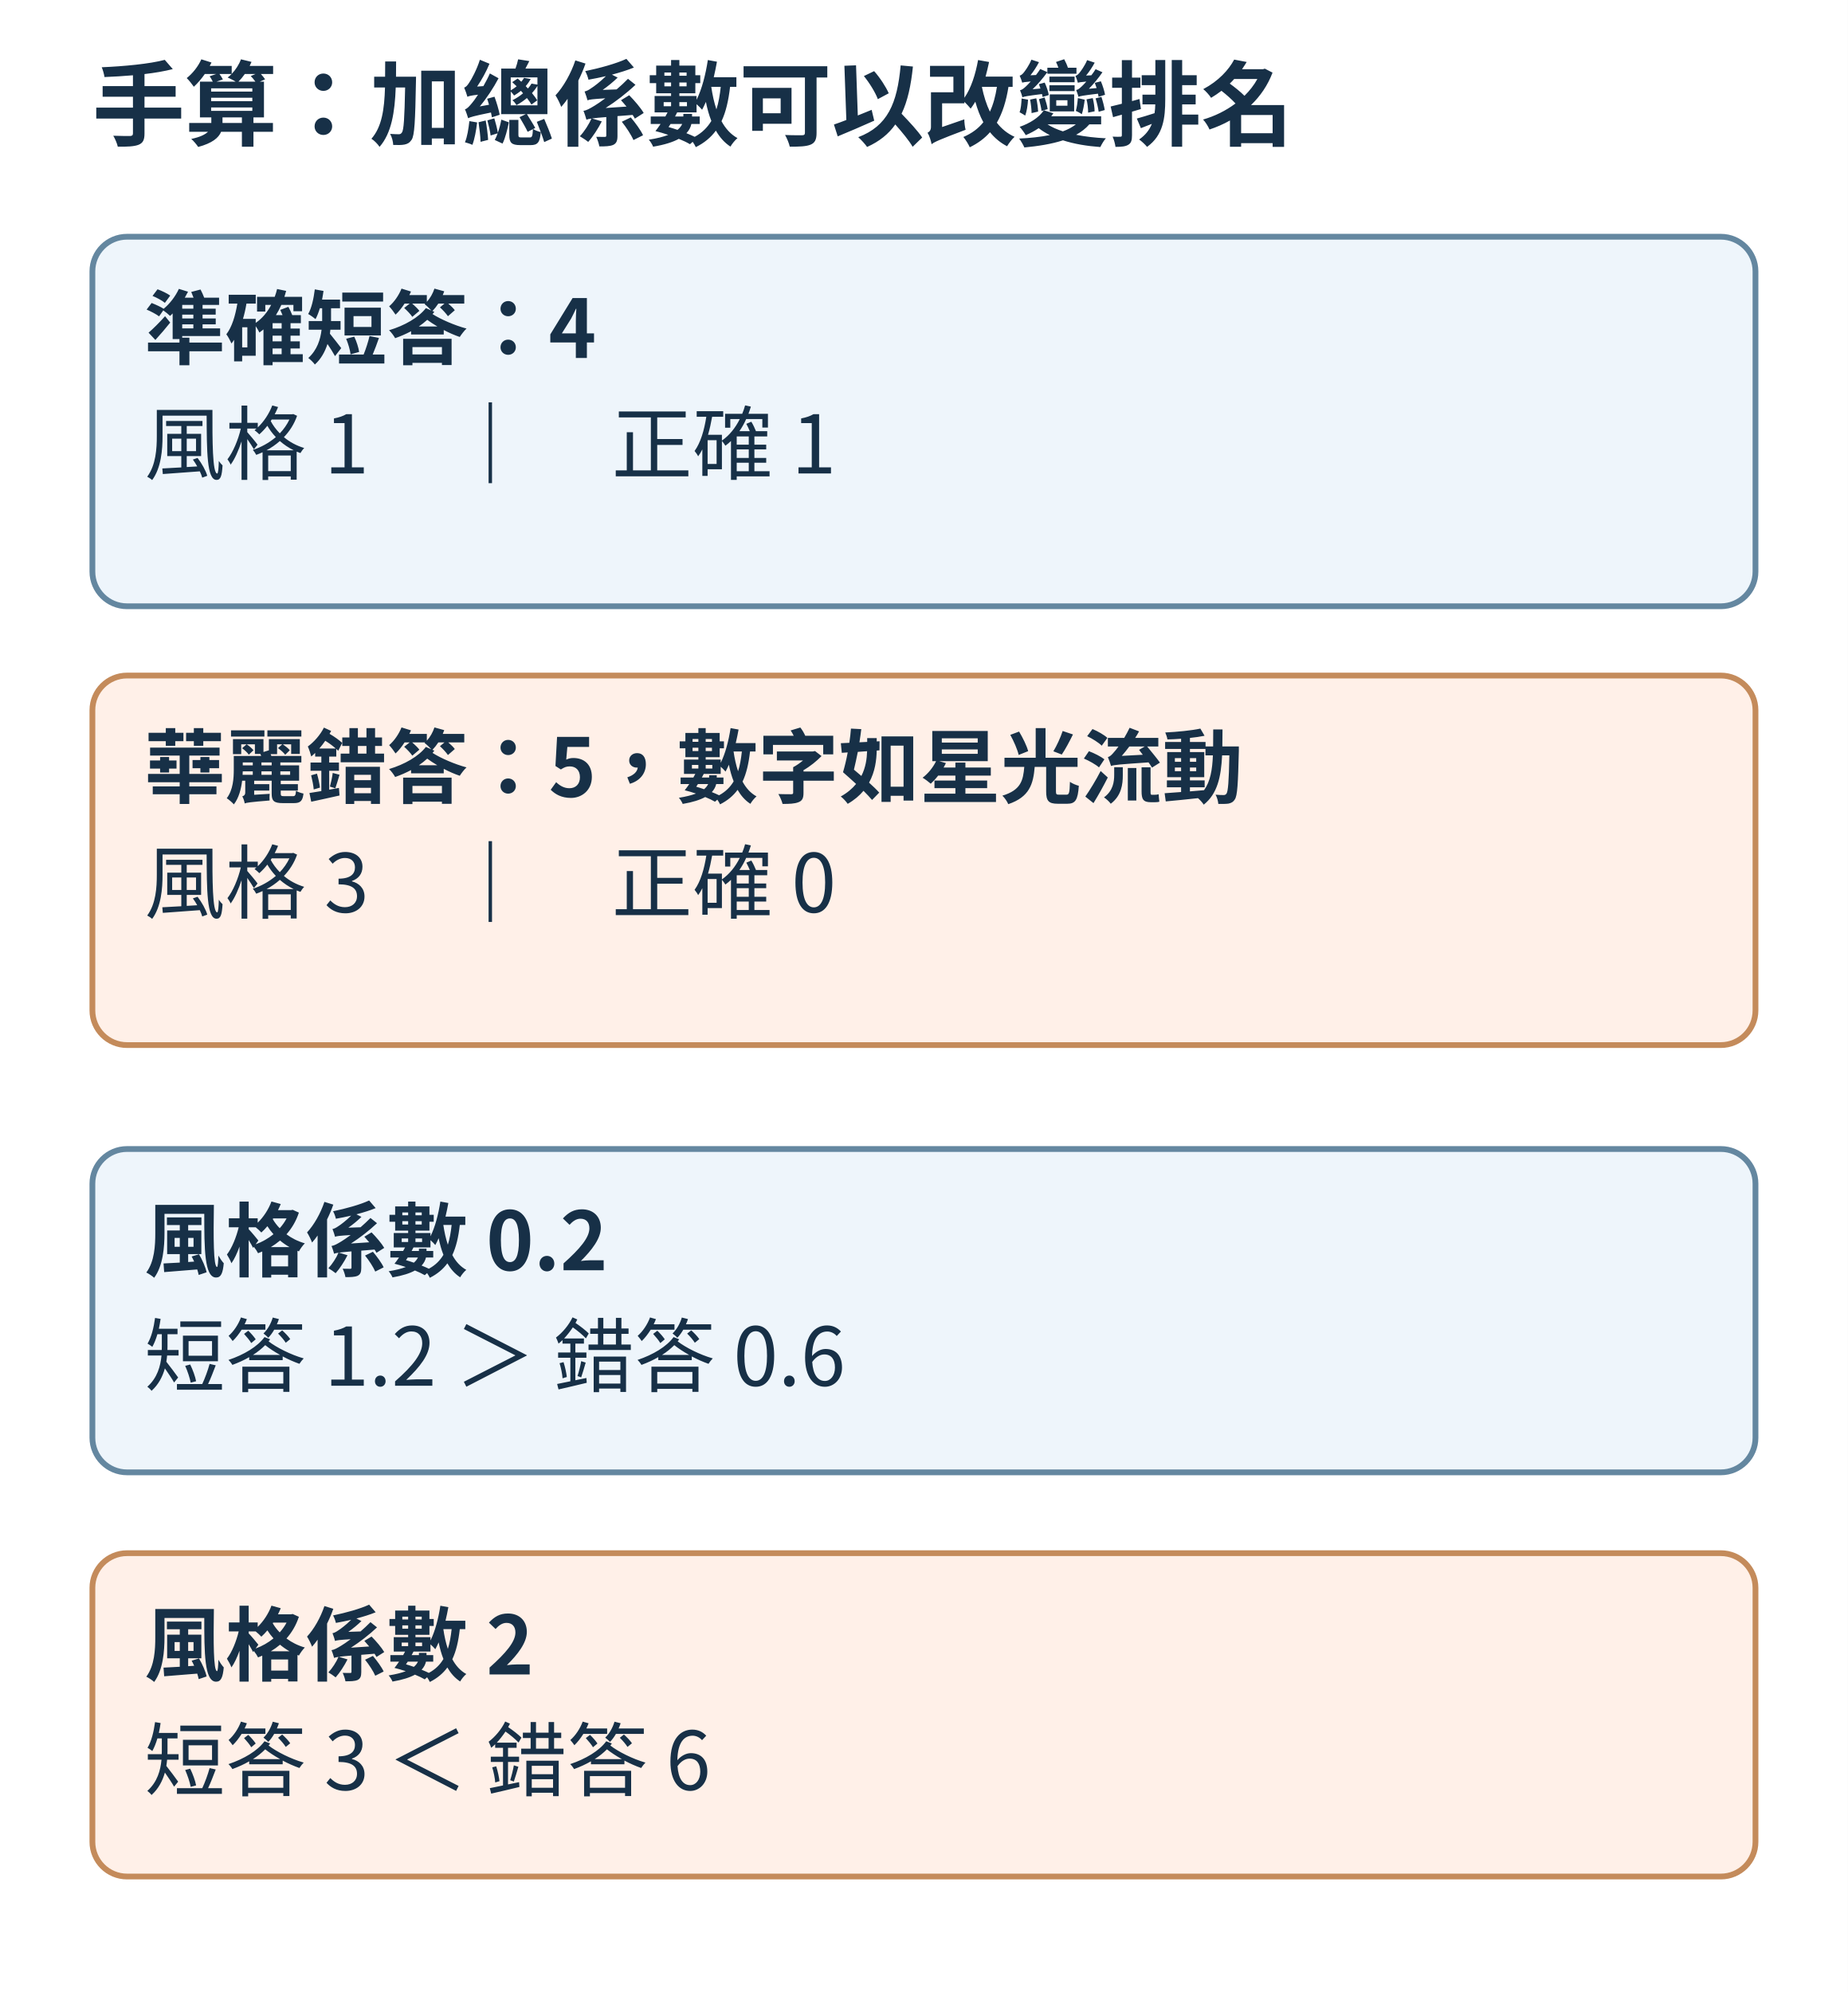
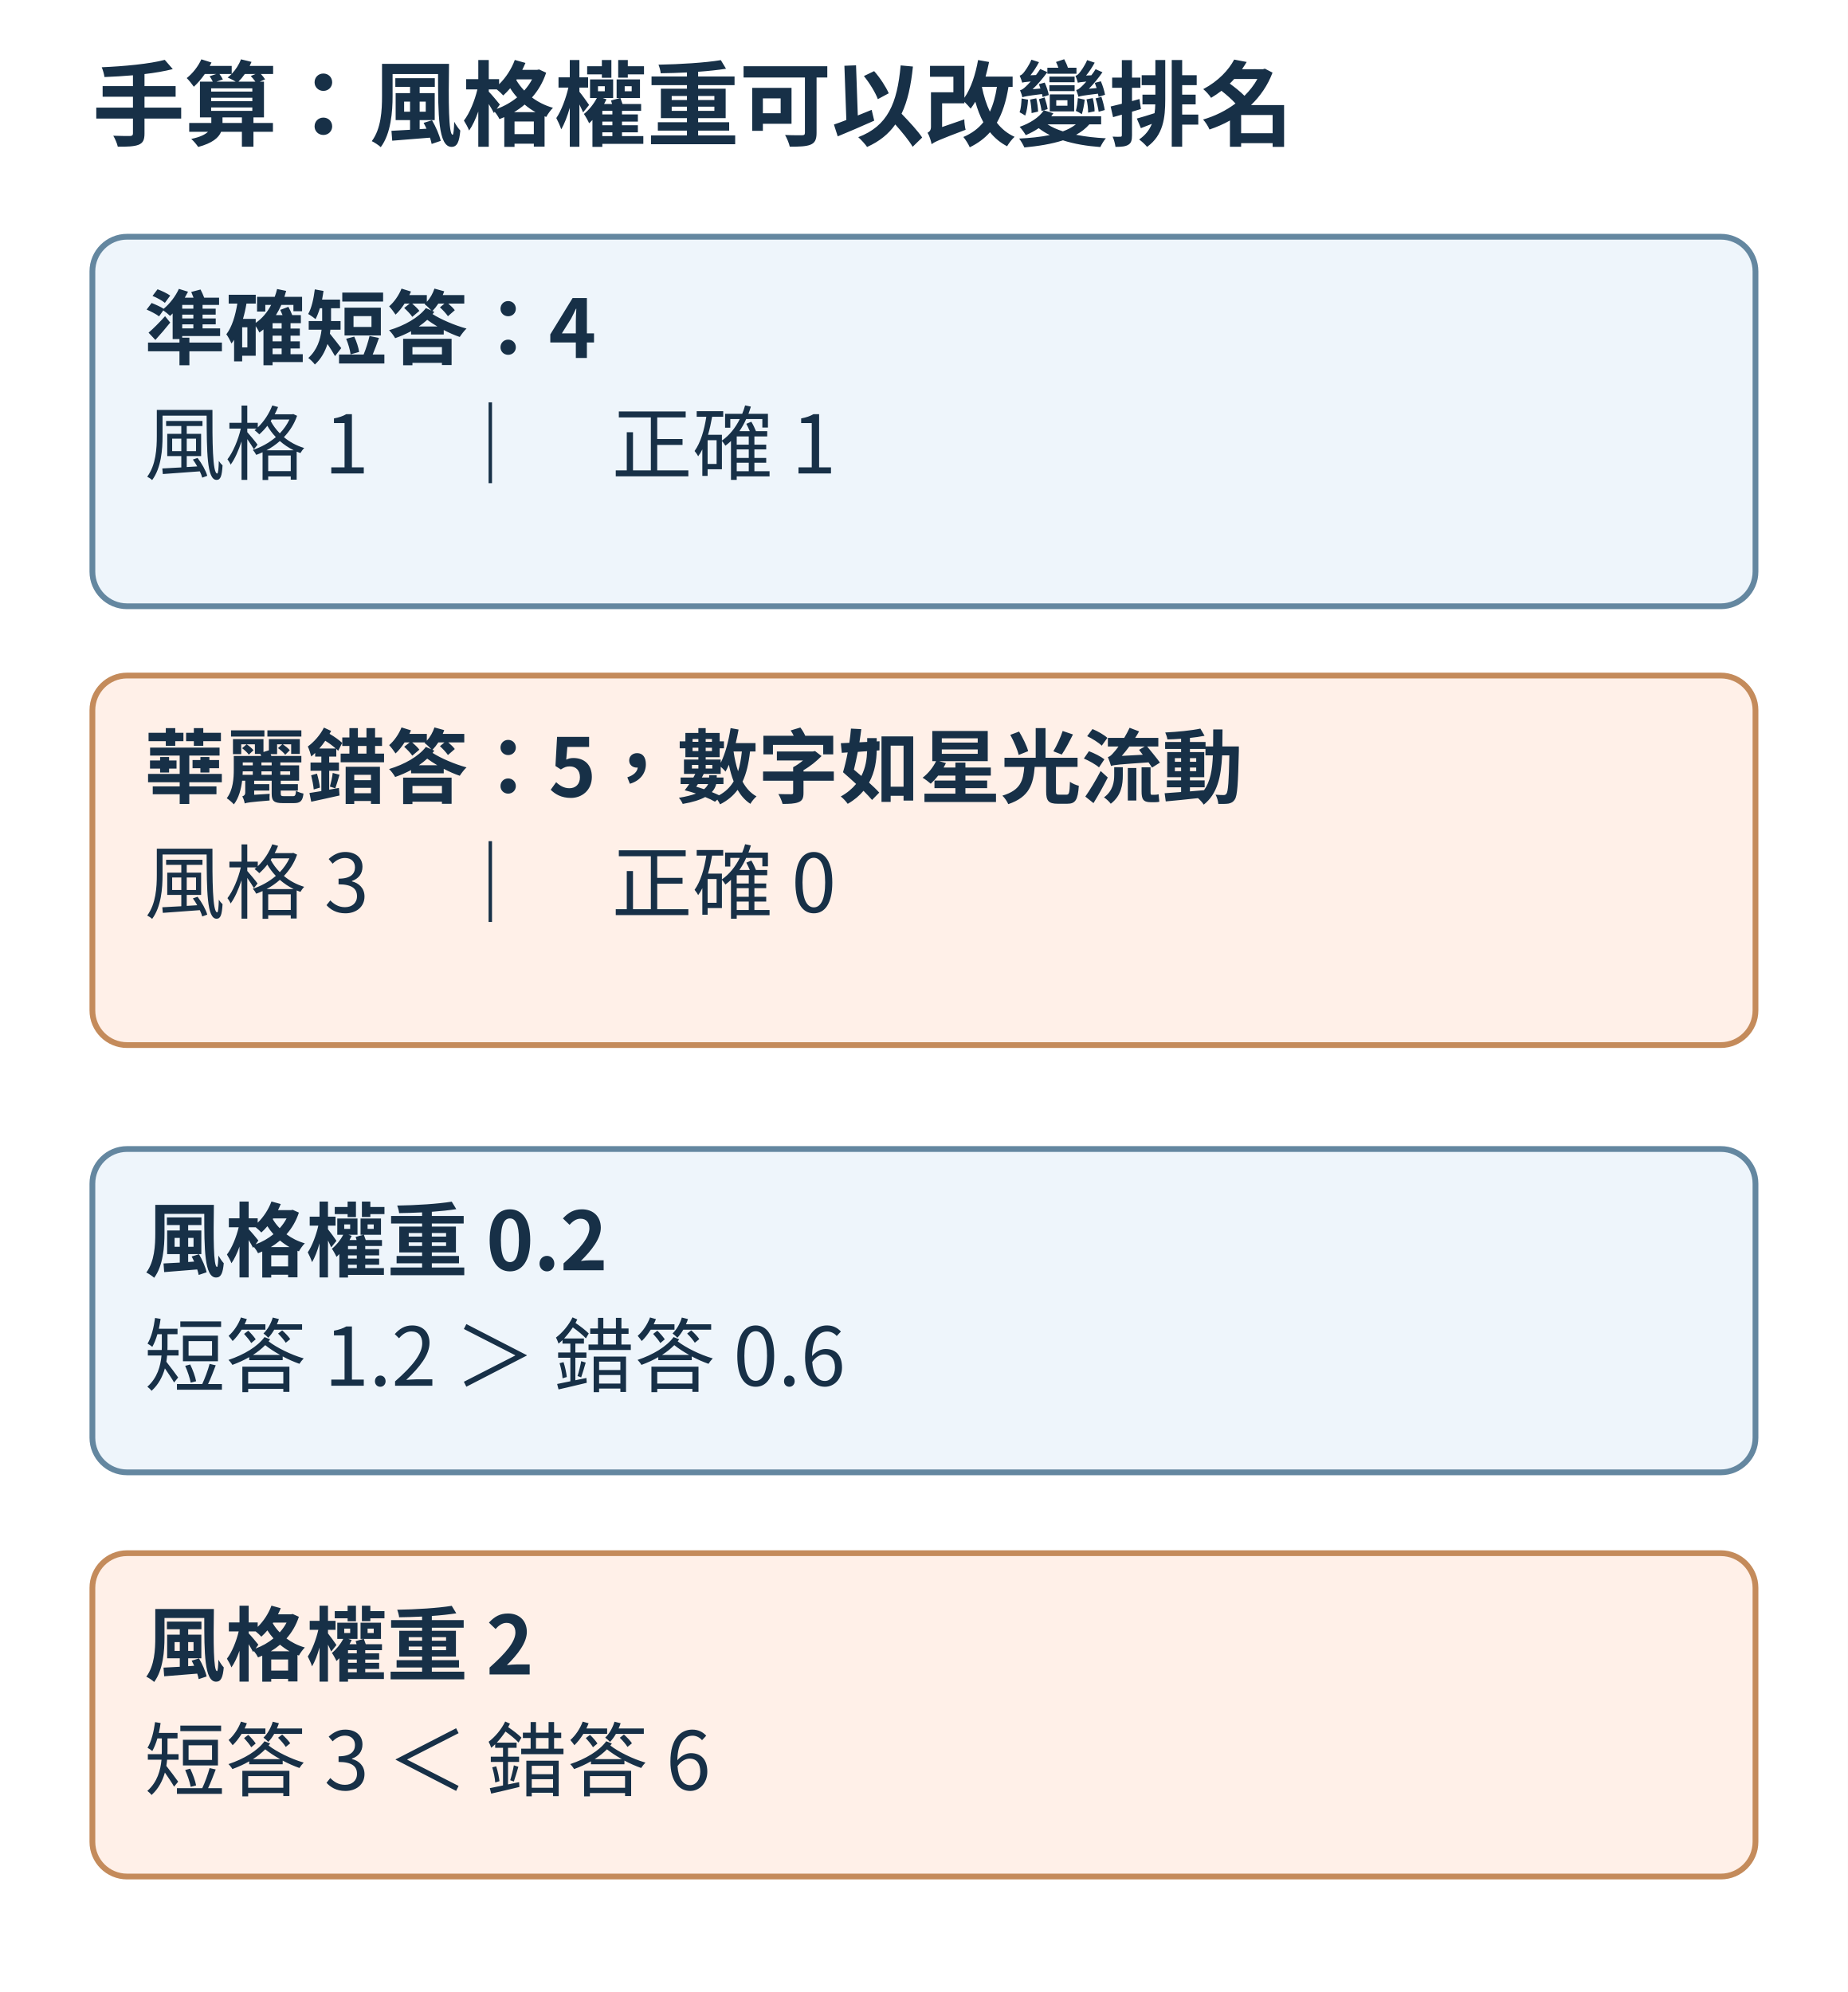
<svg xmlns="http://www.w3.org/2000/svg" width="640" height="690" viewBox="0 0 640 690" role="img" aria-labelledby="title desc">
  <defs>
    <style>text{font-family:"Noto Sans CJK TC",sans-serif;font-size:28px;fill:#173047}.title{font-size:32px;font-weight:700}.bold{font-weight:700}.small{font-size:28px}</style>
    <marker id="arrow" viewBox="0 0 10 10" refX="9" refY="5" markerWidth="8" markerHeight="8" orient="auto-start-reverse">
      <path d="M 0 0 L 10 5 L 0 10 z" fill="#3b6e8b" />
    </marker>
  </defs>
  <rect width="640" height="690" fill="#ffffff" />
-   <text x="32" y="48" class="title">手算：加總係數可以改變排名</text>
+   <text x="32" y="48" class="title">手算：風格權重可以改變排名</text>
  <rect x="32" y="82" width="576" height="128" rx="12" fill="#eef5fb" stroke="#6487a0" stroke-width="2" />
  <text x="50" y="124" class="bold">準確短答：4</text>
  <text x="50" y="164" class="">風格 1　｜　正確 1</text>
  <rect x="32" y="234" width="576" height="128" rx="12" fill="#fff0e8" stroke="#c48b5b" stroke-width="2" />
  <text x="50" y="276" class="bold">華麗錯答：5，數字如星光流動</text>
  <text x="50" y="316" class="">風格 3　｜　正確 0</text>
  <rect x="32" y="398" width="576" height="112" rx="12" fill="#eef5fb" stroke="#6487a0" stroke-width="2" />
-   <text x="50" y="440" class="bold">風格係數 0.2</text>
+   <text x="50" y="440" class="bold">風格權重 0.2</text>
  <text x="50" y="480" class="">短答 1.2 ＞ 錯答 0.6</text>
  <rect x="32" y="538" width="576" height="112" rx="12" fill="#fff0e8" stroke="#c48b5b" stroke-width="2" />
-   <text x="50" y="580" class="bold">風格係數 2</text>
+   <text x="50" y="580" class="bold">風格權重 2</text>
  <text x="50" y="620" class="">短答 3 ＜ 錯答 6</text>
</svg>
